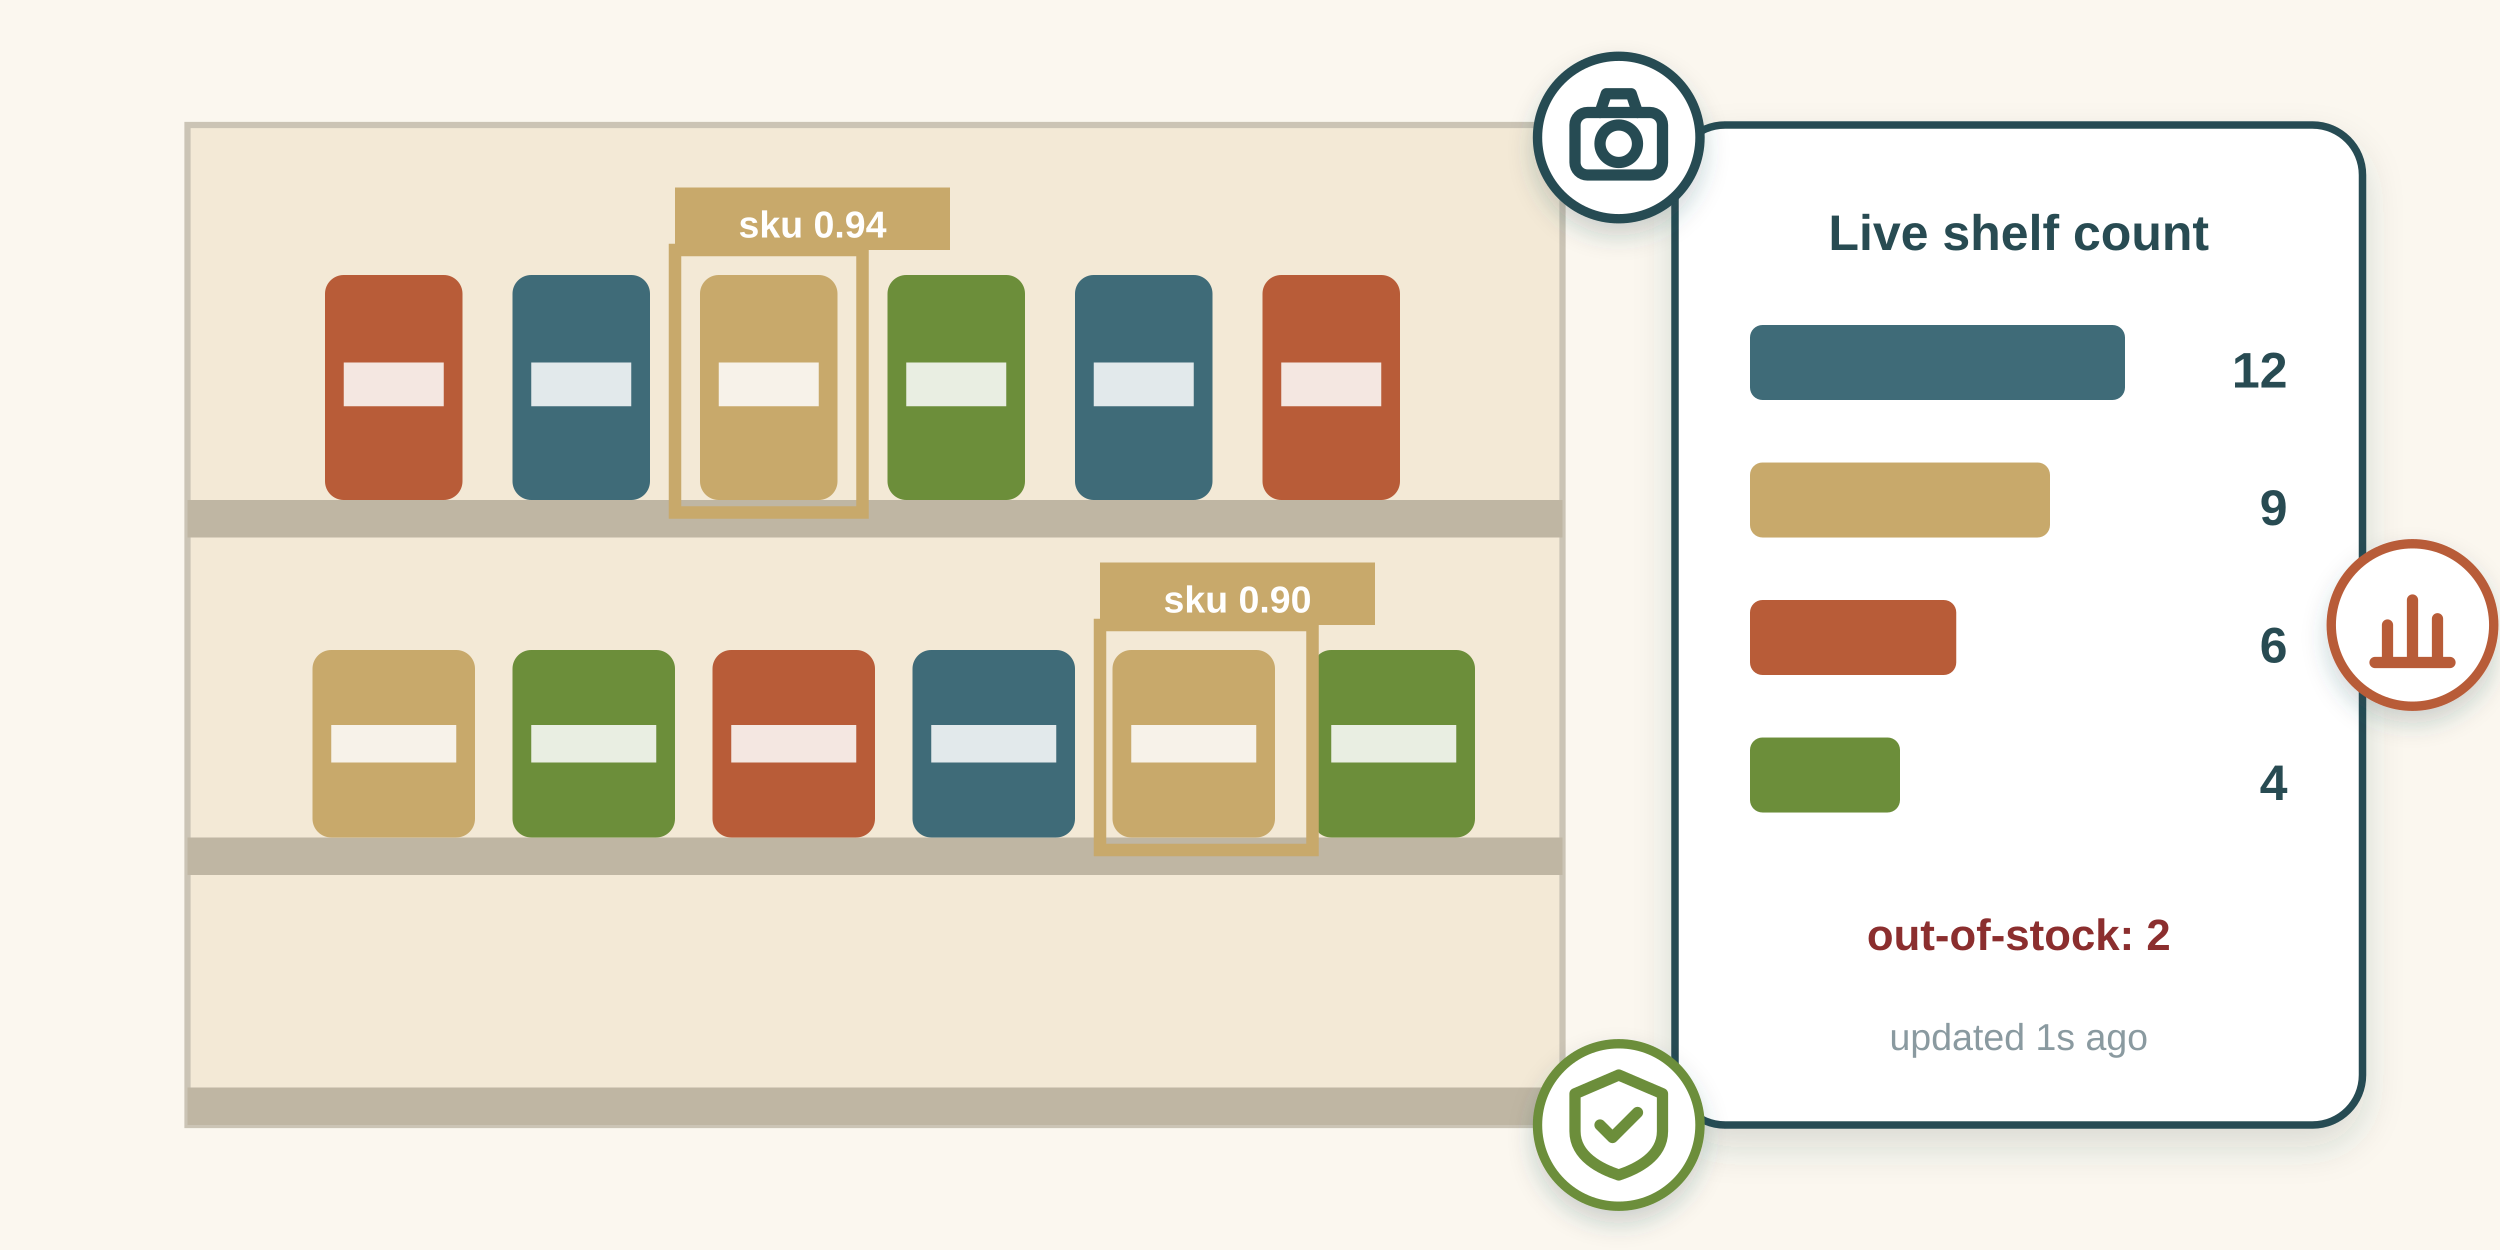
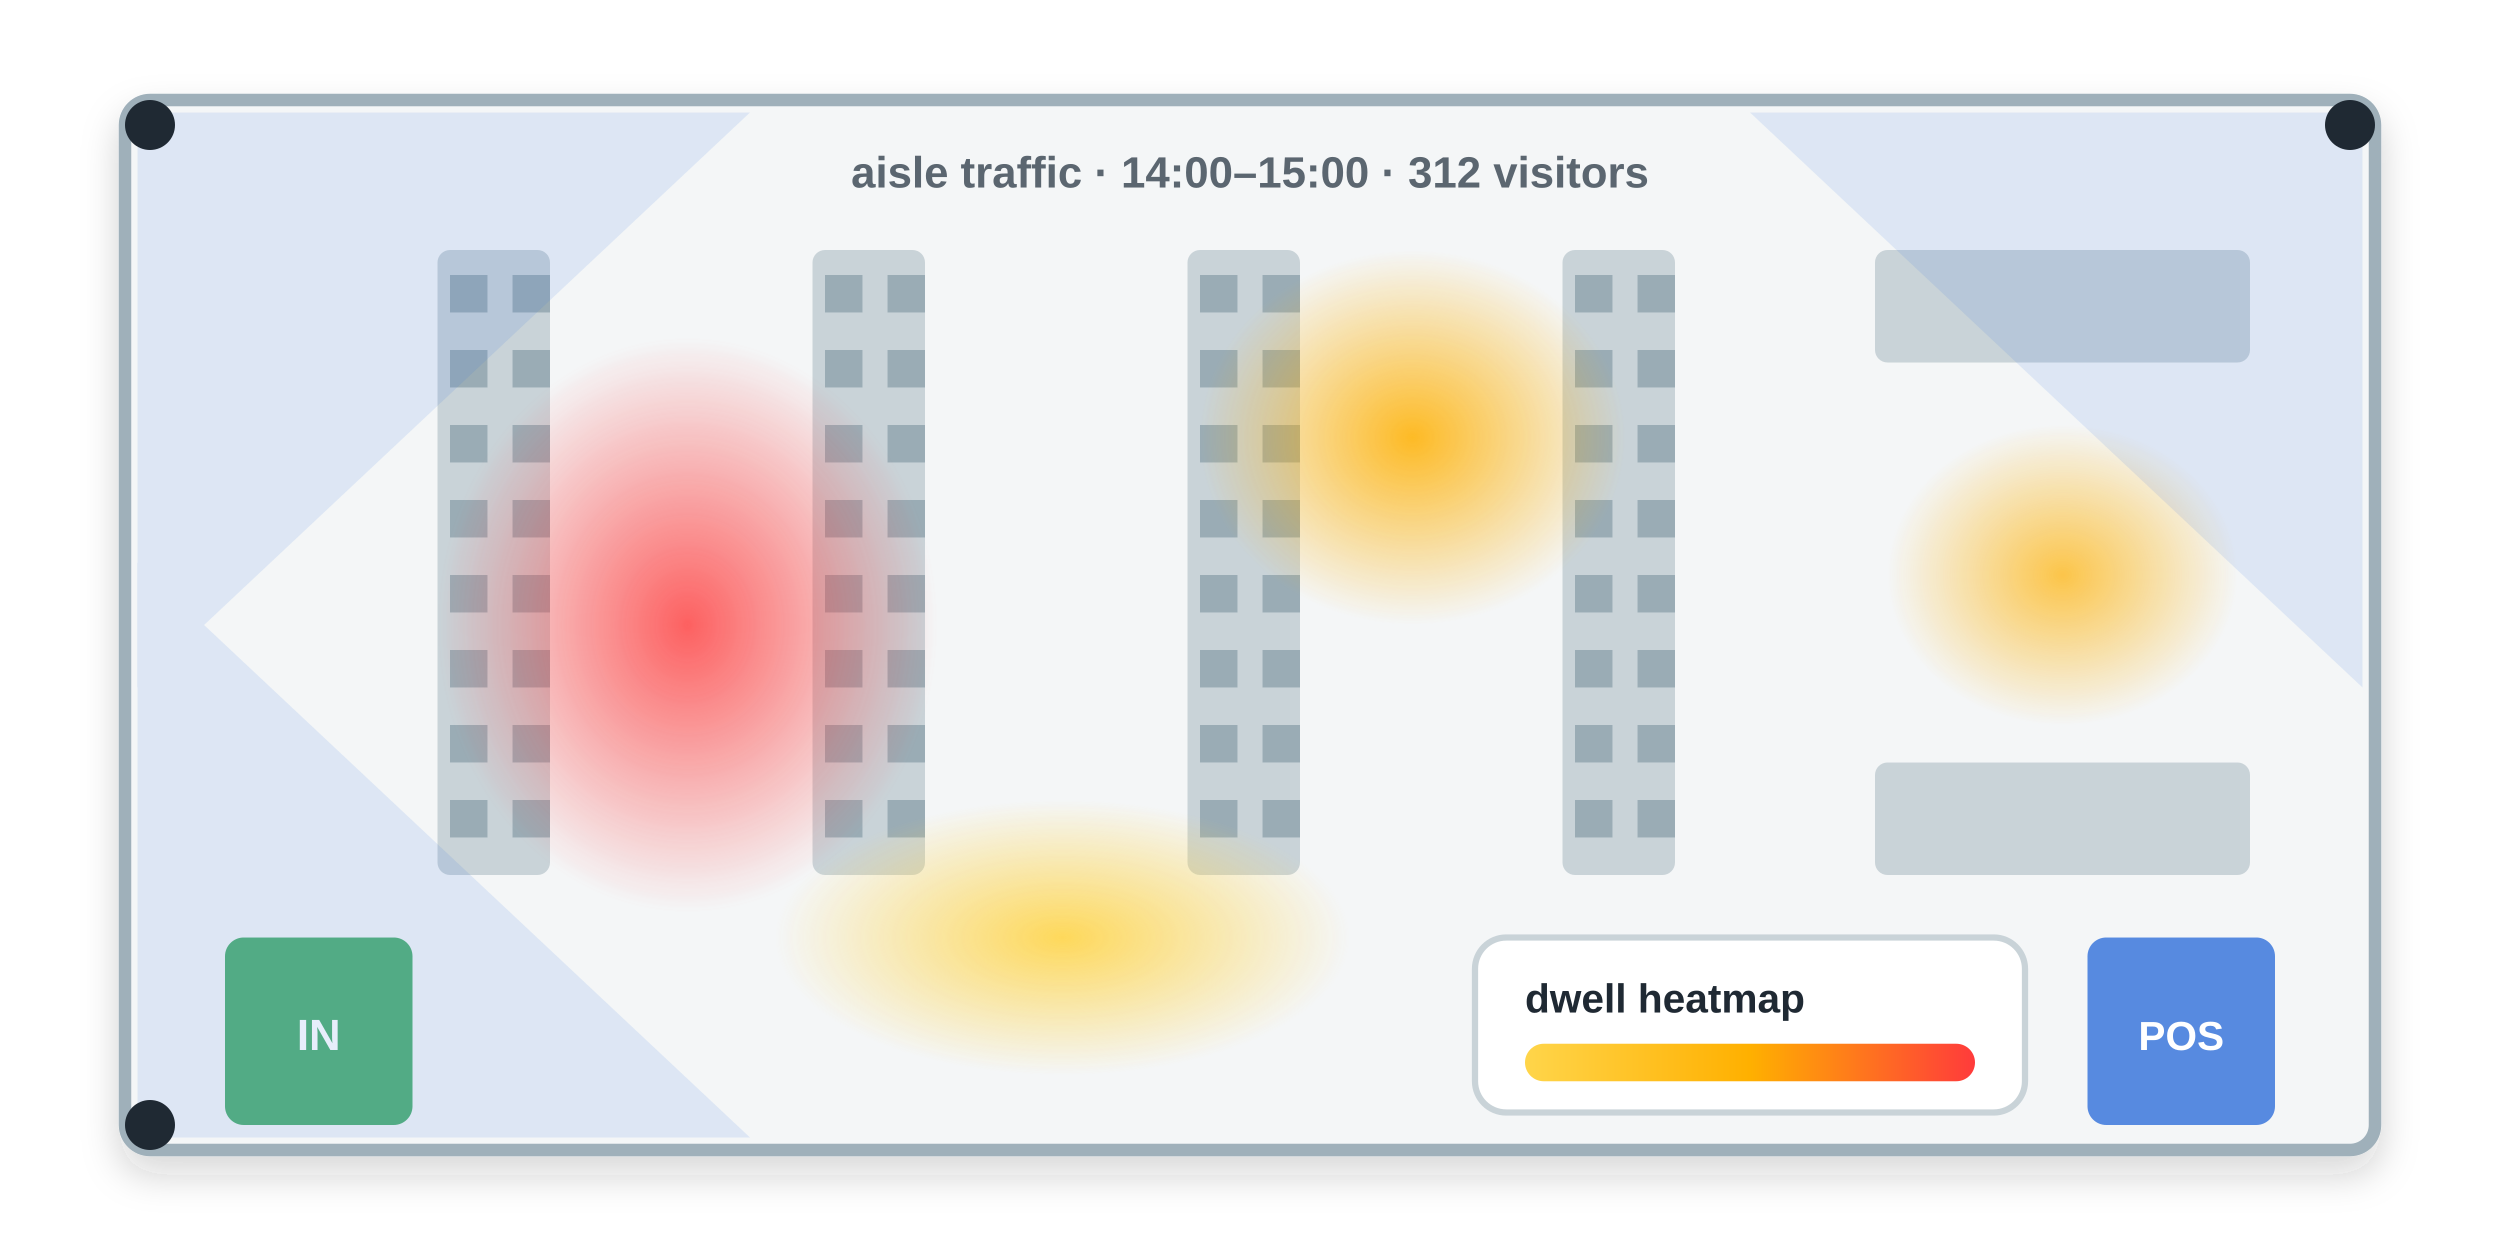
- <svg xmlns="http://www.w3.org/2000/svg" viewBox="0 0 400 200" font-family="Manrope, Arial, sans-serif" role="img" aria-label="Retail shelf scene with product detections and counts">
-   <rect width="400" height="200" fill="url(#ground)" />
+ <svg xmlns="http://www.w3.org/2000/svg" viewBox="0 0 400 200" font-family="Manrope, Arial, sans-serif" role="img" aria-label="Top-down store map with customer heatmap and camera coverage">
  <defs>
-     <linearGradient id="ground" x1="0" y1="0" x2="0" y2="1">
-       <stop offset="0" stop-color="#ffffff" />
-       <stop offset="1" stop-color="#fdf0cf" />
+     <filter id="sh" x="-10%" y="-10%" width="130%" height="140%">
+       <feDropShadow dx="0" dy="3" stdDeviation="3" flood-color="#1f2933" flood-opacity="0.18" />
+     </filter>
+     <radialGradient id="h1">
+       <stop offset="0" stop-color="#ff3b3b" />
+       <stop offset="1" stop-color="#ff3b3b00" />
+     </radialGradient>
+     <radialGradient id="h2">
+       <stop offset="0" stop-color="#ffb000" />
+       <stop offset="1" stop-color="#ffb00000" />
+     </radialGradient>
+     <radialGradient id="h3">
+       <stop offset="0" stop-color="#ffd54a" />
+       <stop offset="1" stop-color="#ffd54a00" />
+     </radialGradient>
+   </defs>
+   <rect width="400" height="200" fill="#ffffff" />
+   <rect x="20" y="16" width="360" height="168" rx="4" fill="#f4f6f7" stroke="#9fb0ba" stroke-width="2" filter="url(#sh)" />
+   <g fill="#c9d3d8">
+     <rect x="70" y="40" width="18" height="100" rx="2" />
+     <rect x="130" y="40" width="18" height="100" rx="2" />
+     <rect x="190" y="40" width="18" height="100" rx="2" />
+     <rect x="250" y="40" width="18" height="100" rx="2" />
+     <rect x="300" y="40" width="60" height="18" rx="2" />
+     <rect x="300" y="122" width="60" height="18" rx="2" />
+   </g>
+   <g fill="#8fa3ad" opacity="0.8">
+     <rect x="72" y="44" width="6" height="6" />
+     <rect x="72" y="56" width="6" height="6" />
+     <rect x="72" y="68" width="6" height="6" />
+     <rect x="72" y="80" width="6" height="6" />
+     <rect x="72" y="92" width="6" height="6" />
+     <rect x="72" y="104" width="6" height="6" />
+     <rect x="72" y="116" width="6" height="6" />
+     <rect x="72" y="128" width="6" height="6" />
+     <rect x="82" y="44" width="6" height="6" />
+     <rect x="82" y="56" width="6" height="6" />
+     <rect x="82" y="68" width="6" height="6" />
+     <rect x="82" y="80" width="6" height="6" />
+     <rect x="82" y="92" width="6" height="6" />
+     <rect x="82" y="104" width="6" height="6" />
+     <rect x="82" y="116" width="6" height="6" />
+     <rect x="82" y="128" width="6" height="6" />
+     <rect x="132" y="44" width="6" height="6" />
+     <rect x="132" y="56" width="6" height="6" />
+     <rect x="132" y="68" width="6" height="6" />
+     <rect x="132" y="80" width="6" height="6" />
+     <rect x="132" y="92" width="6" height="6" />
+     <rect x="132" y="104" width="6" height="6" />
+     <rect x="132" y="116" width="6" height="6" />
+     <rect x="132" y="128" width="6" height="6" />
+     <rect x="142" y="44" width="6" height="6" />
+     <rect x="142" y="56" width="6" height="6" />
+     <rect x="142" y="68" width="6" height="6" />
+     <rect x="142" y="80" width="6" height="6" />
+     <rect x="142" y="92" width="6" height="6" />
+     <rect x="142" y="104" width="6" height="6" />
+     <rect x="142" y="116" width="6" height="6" />
+     <rect x="142" y="128" width="6" height="6" />
+     <rect x="192" y="44" width="6" height="6" />
+     <rect x="192" y="56" width="6" height="6" />
+     <rect x="192" y="68" width="6" height="6" />
+     <rect x="192" y="80" width="6" height="6" />
+     <rect x="192" y="92" width="6" height="6" />
+     <rect x="192" y="104" width="6" height="6" />
+     <rect x="192" y="116" width="6" height="6" />
+     <rect x="192" y="128" width="6" height="6" />
+     <rect x="202" y="44" width="6" height="6" />
+     <rect x="202" y="56" width="6" height="6" />
+     <rect x="202" y="68" width="6" height="6" />
+     <rect x="202" y="80" width="6" height="6" />
+     <rect x="202" y="92" width="6" height="6" />
+     <rect x="202" y="104" width="6" height="6" />
+     <rect x="202" y="116" width="6" height="6" />
+     <rect x="202" y="128" width="6" height="6" />
+     <rect x="252" y="44" width="6" height="6" />
+     <rect x="252" y="56" width="6" height="6" />
+     <rect x="252" y="68" width="6" height="6" />
+     <rect x="252" y="80" width="6" height="6" />
+     <rect x="252" y="92" width="6" height="6" />
+     <rect x="252" y="104" width="6" height="6" />
+     <rect x="252" y="116" width="6" height="6" />
+     <rect x="252" y="128" width="6" height="6" />
+     <rect x="262" y="44" width="6" height="6" />
+     <rect x="262" y="56" width="6" height="6" />
+     <rect x="262" y="68" width="6" height="6" />
+     <rect x="262" y="80" width="6" height="6" />
+     <rect x="262" y="92" width="6" height="6" />
+     <rect x="262" y="104" width="6" height="6" />
+     <rect x="262" y="116" width="6" height="6" />
+     <rect x="262" y="128" width="6" height="6" />
+   </g>
+   <ellipse cx="110" cy="100" rx="40" ry="46" fill="url(#h1)" opacity="0.8" />
+   <ellipse cx="226" cy="70" rx="34" ry="30" fill="url(#h2)" opacity="0.85" />
+   <ellipse cx="170" cy="150" rx="46" ry="22" fill="url(#h3)" opacity="0.9" />
+   <ellipse cx="330" cy="92" rx="28" ry="24" fill="url(#h2)" opacity="0.7" />
+   <rect x="36" y="150" width="30" height="30" rx="3" fill="#2ea35a" opacity="0.8" />
+   <text x="51" y="168" font-size="7" font-weight="800" fill="#ffffff" text-anchor="middle">IN</text>
+   <rect x="334" y="150" width="30" height="30" rx="3" fill="#2f6fdb" opacity="0.8" />
+   <text x="349" y="168" font-size="6.5" font-weight="800" fill="#ffffff" text-anchor="middle">POS</text>
+   <g fill="#2f6fdb" opacity="0.12">
+     <path d="M22 18 L120 18 L22 110 Z" />
+     <path d="M378 18 L280 18 L378 110 Z" />
+     <path d="M22 182 L120 182 L22 90 Z" />
+   </g>
+   <g fill="#1f2933">
+     <circle cx="24" cy="20" r="4" />
+     <circle cx="376" cy="20" r="4" />
+     <circle cx="24" cy="180" r="4" />
+   </g>
+   <g transform="translate(236 150)">
+     <rect width="88" height="28" rx="5" fill="#ffffff" stroke="#c9d3d8" />
+     <text x="8" y="12" font-size="6.5" font-weight="800" fill="#1f2933" text-anchor="start">dwell heatmap</text>
+     <rect x="8" y="17" width="72" height="6" rx="3" fill="url(#leg)" />
+     <linearGradient id="leg" x1="0" x2="1">
+       <stop offset="0" stop-color="#ffd54a" />
+       <stop offset="0.5" stop-color="#ffb000" />
+       <stop offset="1" stop-color="#ff3b3b" />
    </linearGradient>
-     <filter id="sh" x="-10%" y="-10%" width="130%" height="140%">
-       <feDropShadow dx="0" dy="3" stdDeviation="3" flood-color="#284b52" flood-opacity="0.16" />
-     </filter>
-     <filter id="bs" x="-30%" y="-30%" width="160%" height="160%">
-       <feDropShadow dx="0" dy="2" stdDeviation="2" flood-color="#284b52" flood-opacity="0.22" />
-     </filter>
-   </defs>
-   <rect width="400" height="200" fill="#fbf7ef" />
-   <rect x="30" y="20" width="220" height="160" fill="#f3e9d6" stroke="#cbc4b5" />
-   <g fill="#bfb6a3">
-     <rect x="30" y="80" width="220" height="6" />
-     <rect x="30" y="134" width="220" height="6" />
-     <rect x="30" y="174" width="220" height="6" />
  </g>
-   <rect x="52" y="44" width="22" height="36" rx="3" fill="#b85c38" />
-   <rect x="55" y="58" width="16" height="7" fill="#ffffff" opacity="0.85" />
-   <rect x="82" y="44" width="22" height="36" rx="3" fill="#3f6b78" />
-   <rect x="85" y="58" width="16" height="7" fill="#ffffff" opacity="0.85" />
-   <rect x="112" y="44" width="22" height="36" rx="3" fill="#c8a96b" />
-   <rect x="115" y="58" width="16" height="7" fill="#ffffff" opacity="0.85" />
-   <rect x="142" y="44" width="22" height="36" rx="3" fill="#6c8e3a" />
-   <rect x="145" y="58" width="16" height="7" fill="#ffffff" opacity="0.85" />
-   <rect x="172" y="44" width="22" height="36" rx="3" fill="#3f6b78" />
-   <rect x="175" y="58" width="16" height="7" fill="#ffffff" opacity="0.85" />
-   <rect x="202" y="44" width="22" height="36" rx="3" fill="#b85c38" />
-   <rect x="205" y="58" width="16" height="7" fill="#ffffff" opacity="0.85" />
-   <rect x="50" y="104" width="26" height="30" rx="3" fill="#c8a96b" />
-   <rect x="53" y="116" width="20" height="6" fill="#ffffff" opacity="0.85" />
-   <rect x="82" y="104" width="26" height="30" rx="3" fill="#6c8e3a" />
-   <rect x="85" y="116" width="20" height="6" fill="#ffffff" opacity="0.85" />
-   <rect x="114" y="104" width="26" height="30" rx="3" fill="#b85c38" />
-   <rect x="117" y="116" width="20" height="6" fill="#ffffff" opacity="0.85" />
-   <rect x="146" y="104" width="26" height="30" rx="3" fill="#3f6b78" />
-   <rect x="149" y="116" width="20" height="6" fill="#ffffff" opacity="0.85" />
-   <rect x="178" y="104" width="26" height="30" rx="3" fill="#c8a96b" />
-   <rect x="181" y="116" width="20" height="6" fill="#ffffff" opacity="0.85" />
-   <rect x="210" y="104" width="26" height="30" rx="3" fill="#6c8e3a" />
-   <rect x="213" y="116" width="20" height="6" fill="#ffffff" opacity="0.85" />
-   <g fill="none" stroke="#c8a96b" stroke-width="2">
-     <rect x="108" y="40" width="30" height="42" />
-     <rect x="176" y="100" width="34" height="36" />
-   </g>
-   <g fill="#c8a96b">
-     <rect x="108" y="30" width="44" height="10" />
-     <rect x="176" y="90" width="44" height="10" />
-   </g>
-   <text x="130" y="38" font-size="6" font-weight="700" fill="#ffffff" text-anchor="middle">sku 0.94</text>
-   <text x="198" y="98" font-size="6" font-weight="700" fill="#ffffff" text-anchor="middle">sku 0.90</text>
-   <rect x="268" y="20" width="110" height="160" rx="8" fill="#ffffff" stroke="#284b52" stroke-width="1.2" filter="url(#sh)" />
-   <text x="323" y="40" font-size="8" font-weight="700" fill="#284b52" text-anchor="middle">Live shelf count</text>
-   <rect x="280" y="52" width="60" height="12" rx="2" fill="#3f6b78" />
-   <text x="366" y="62" font-size="8" font-weight="700" fill="#284b52" text-anchor="end">12</text>
-   <rect x="280" y="74" width="48" height="12" rx="2" fill="#c8a96b" />
-   <text x="366" y="84" font-size="8" font-weight="700" fill="#284b52" text-anchor="end">9</text>
-   <rect x="280" y="96" width="33" height="12" rx="2" fill="#b85c38" />
-   <text x="366" y="106" font-size="8" font-weight="700" fill="#284b52" text-anchor="end">6</text>
-   <rect x="280" y="118" width="24" height="12" rx="2" fill="#6c8e3a" />
-   <text x="366" y="128" font-size="8" font-weight="700" fill="#284b52" text-anchor="end">4</text>
-   <text x="323" y="152" font-size="7" font-weight="700" fill="#8b2e2e" text-anchor="middle">out-of-stock: 2</text>
-   <text x="323" y="168" font-size="6" font-weight="500" fill="#8a9aa0" text-anchor="middle">updated 1s ago</text>
-   <g transform="translate(259 22)" filter="url(#bs)">
-     <circle r="13" fill="#ffffff" stroke="#284b52" stroke-width="1.5" />
-     <g fill="none" stroke="#284b52" stroke-width="1.8" stroke-linecap="round" stroke-linejoin="round" color="#284b52">
-       <rect x="-7" y="-4" width="14" height="10" rx="2" />
-       <circle cx="0" cy="1" r="3" />
-       <path d="M-3 -4 L-2 -7 H2 L3 -4" />
-     </g>
-   </g>
-   <g transform="translate(259 180)" filter="url(#bs)">
-     <circle r="13" fill="#ffffff" stroke="#6c8e3a" stroke-width="1.5" />
-     <g fill="none" stroke="#6c8e3a" stroke-width="1.8" stroke-linecap="round" stroke-linejoin="round" color="#6c8e3a">
-       <path d="M0 -8 L7 -5 V1 C7 5 3 7 0 8 C-3 7 -7 5 -7 1 V-5 Z" />
-       <path d="M-3 0 L-1 2 L3 -2" />
-     </g>
-   </g>
-   <g transform="translate(386 100)" filter="url(#bs)">
-     <circle r="13" fill="#ffffff" stroke="#b85c38" stroke-width="1.5" />
-     <g fill="none" stroke="#b85c38" stroke-width="1.8" stroke-linecap="round" stroke-linejoin="round" color="#b85c38">
-       <path d="M-6 6 H6 M-4 6 V0 M0 6 V-4 M4 6 V-1" />
-     </g>
-   </g>
+   <text x="200" y="30" font-size="7" font-weight="700" fill="#5b6670" text-anchor="middle">aisle traffic · 14:00–15:00 · 312 visitors</text>
</svg>
